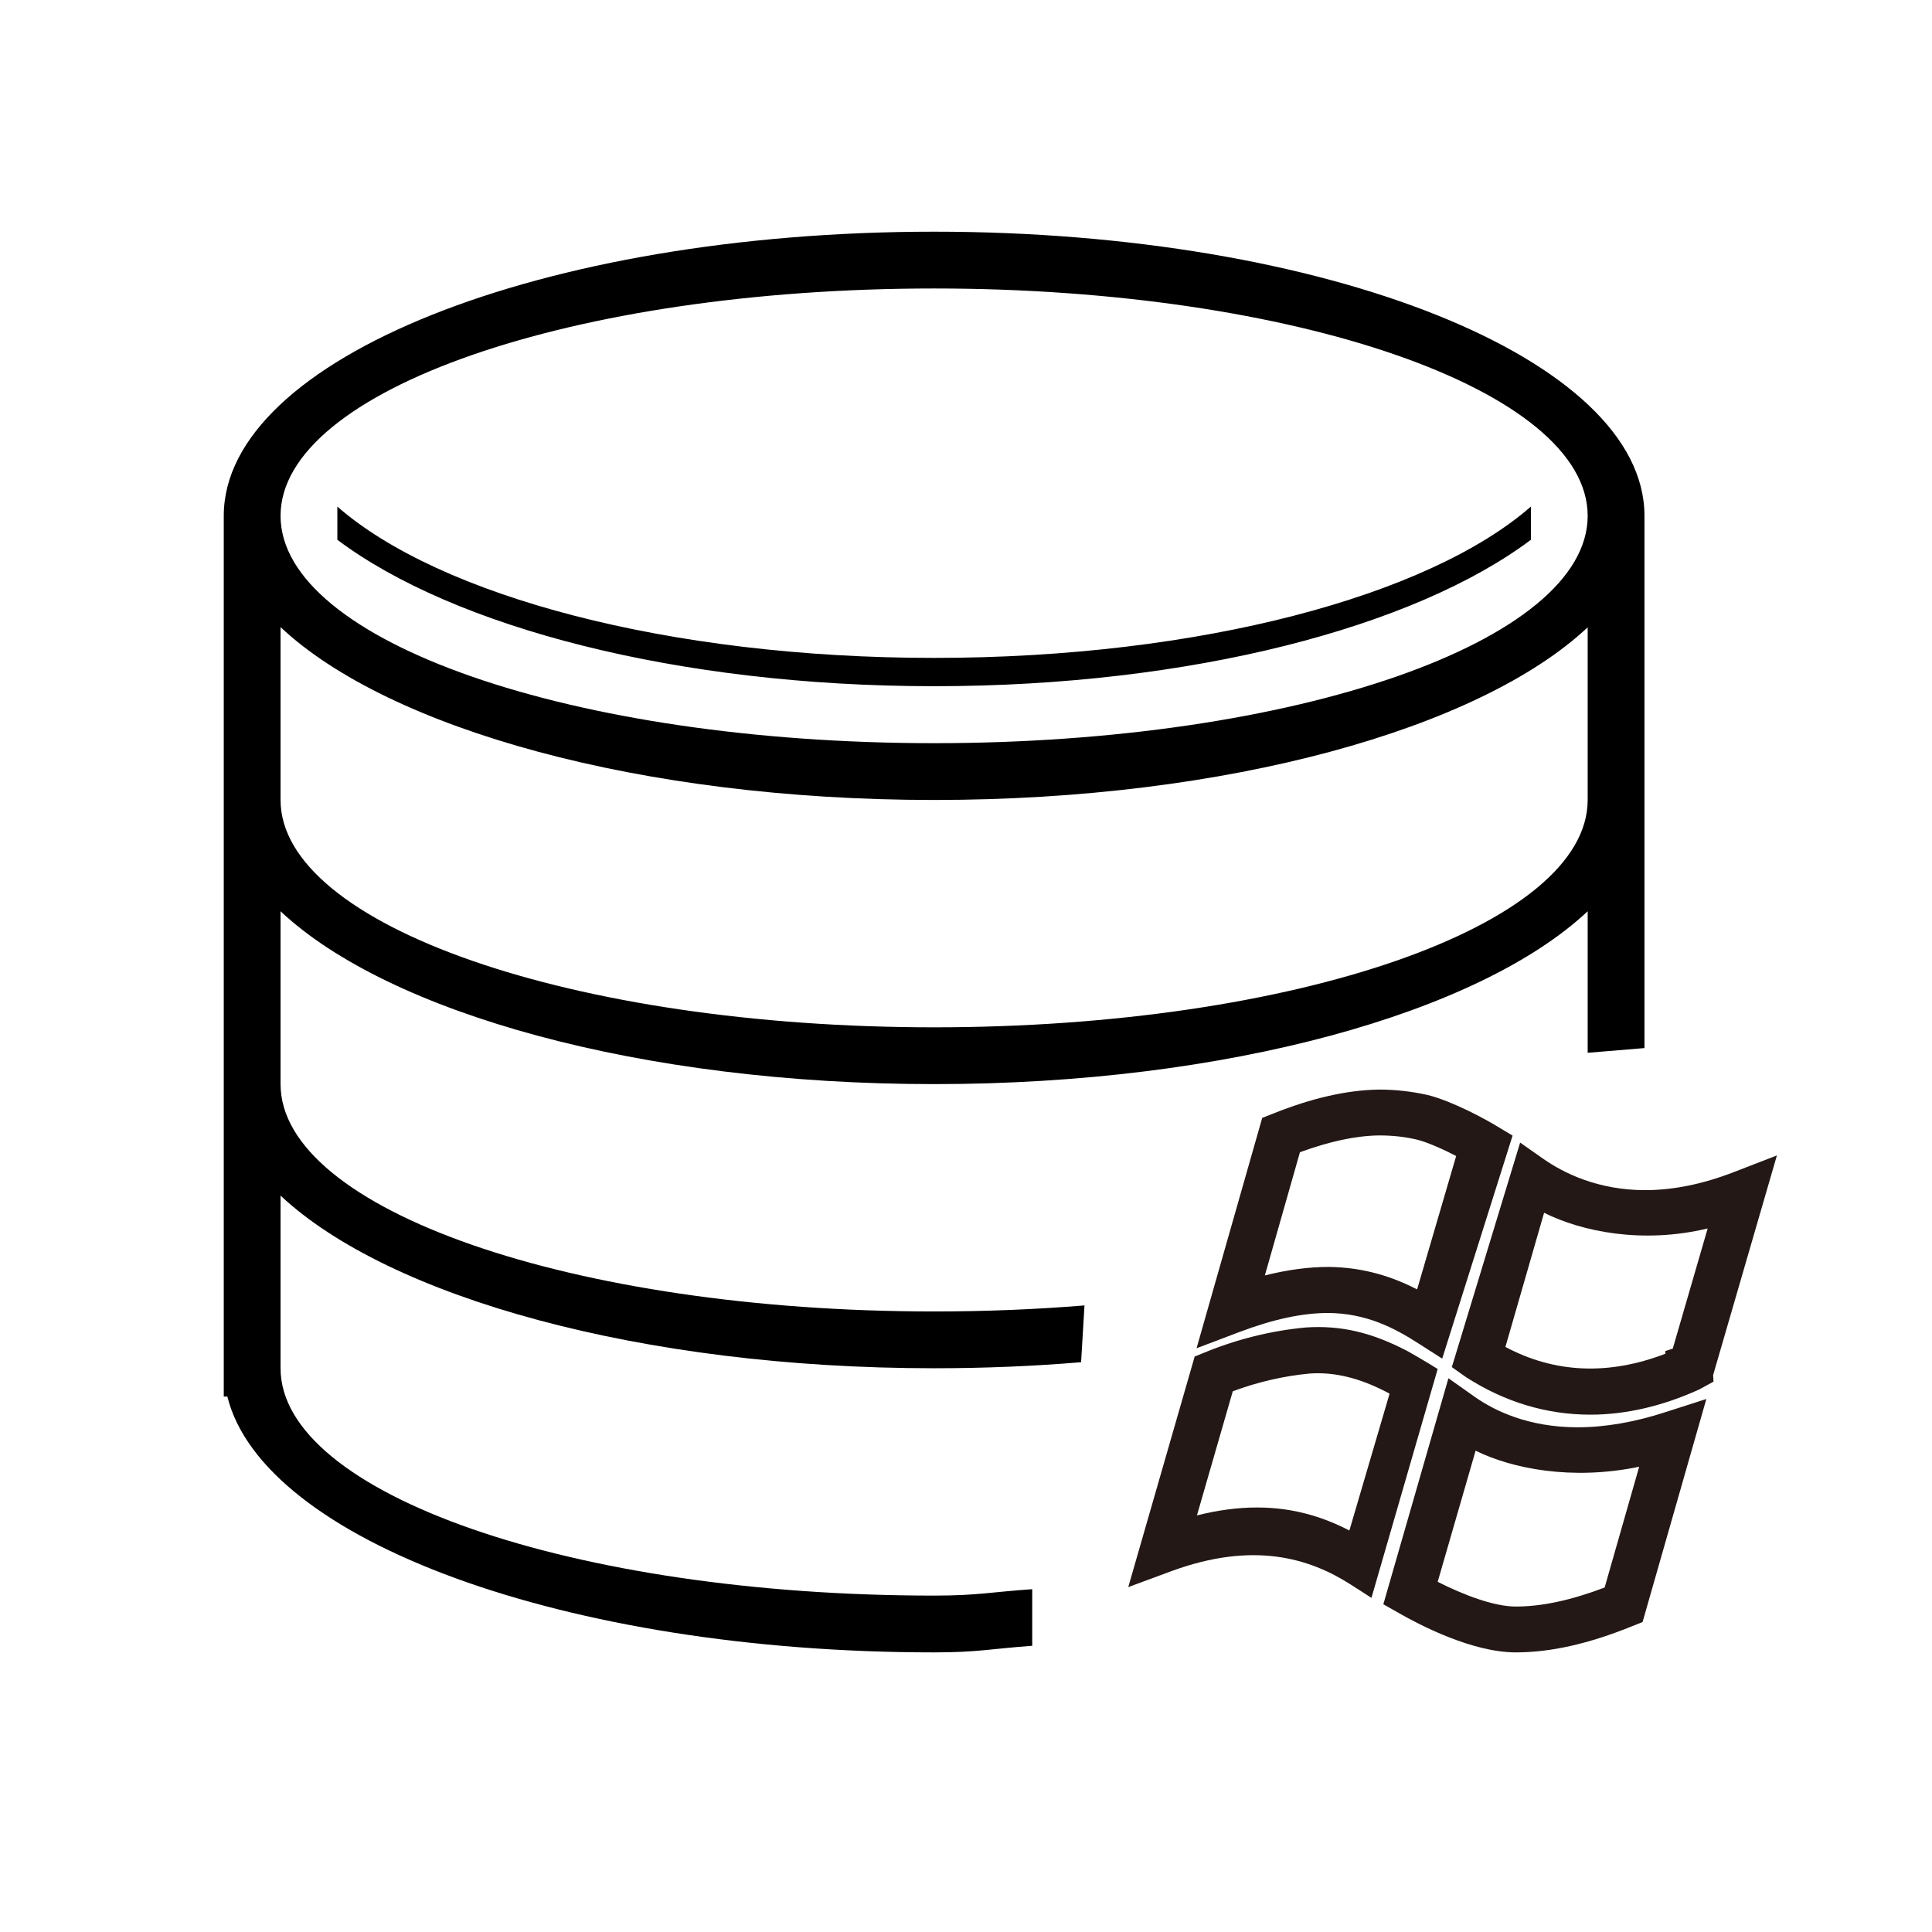
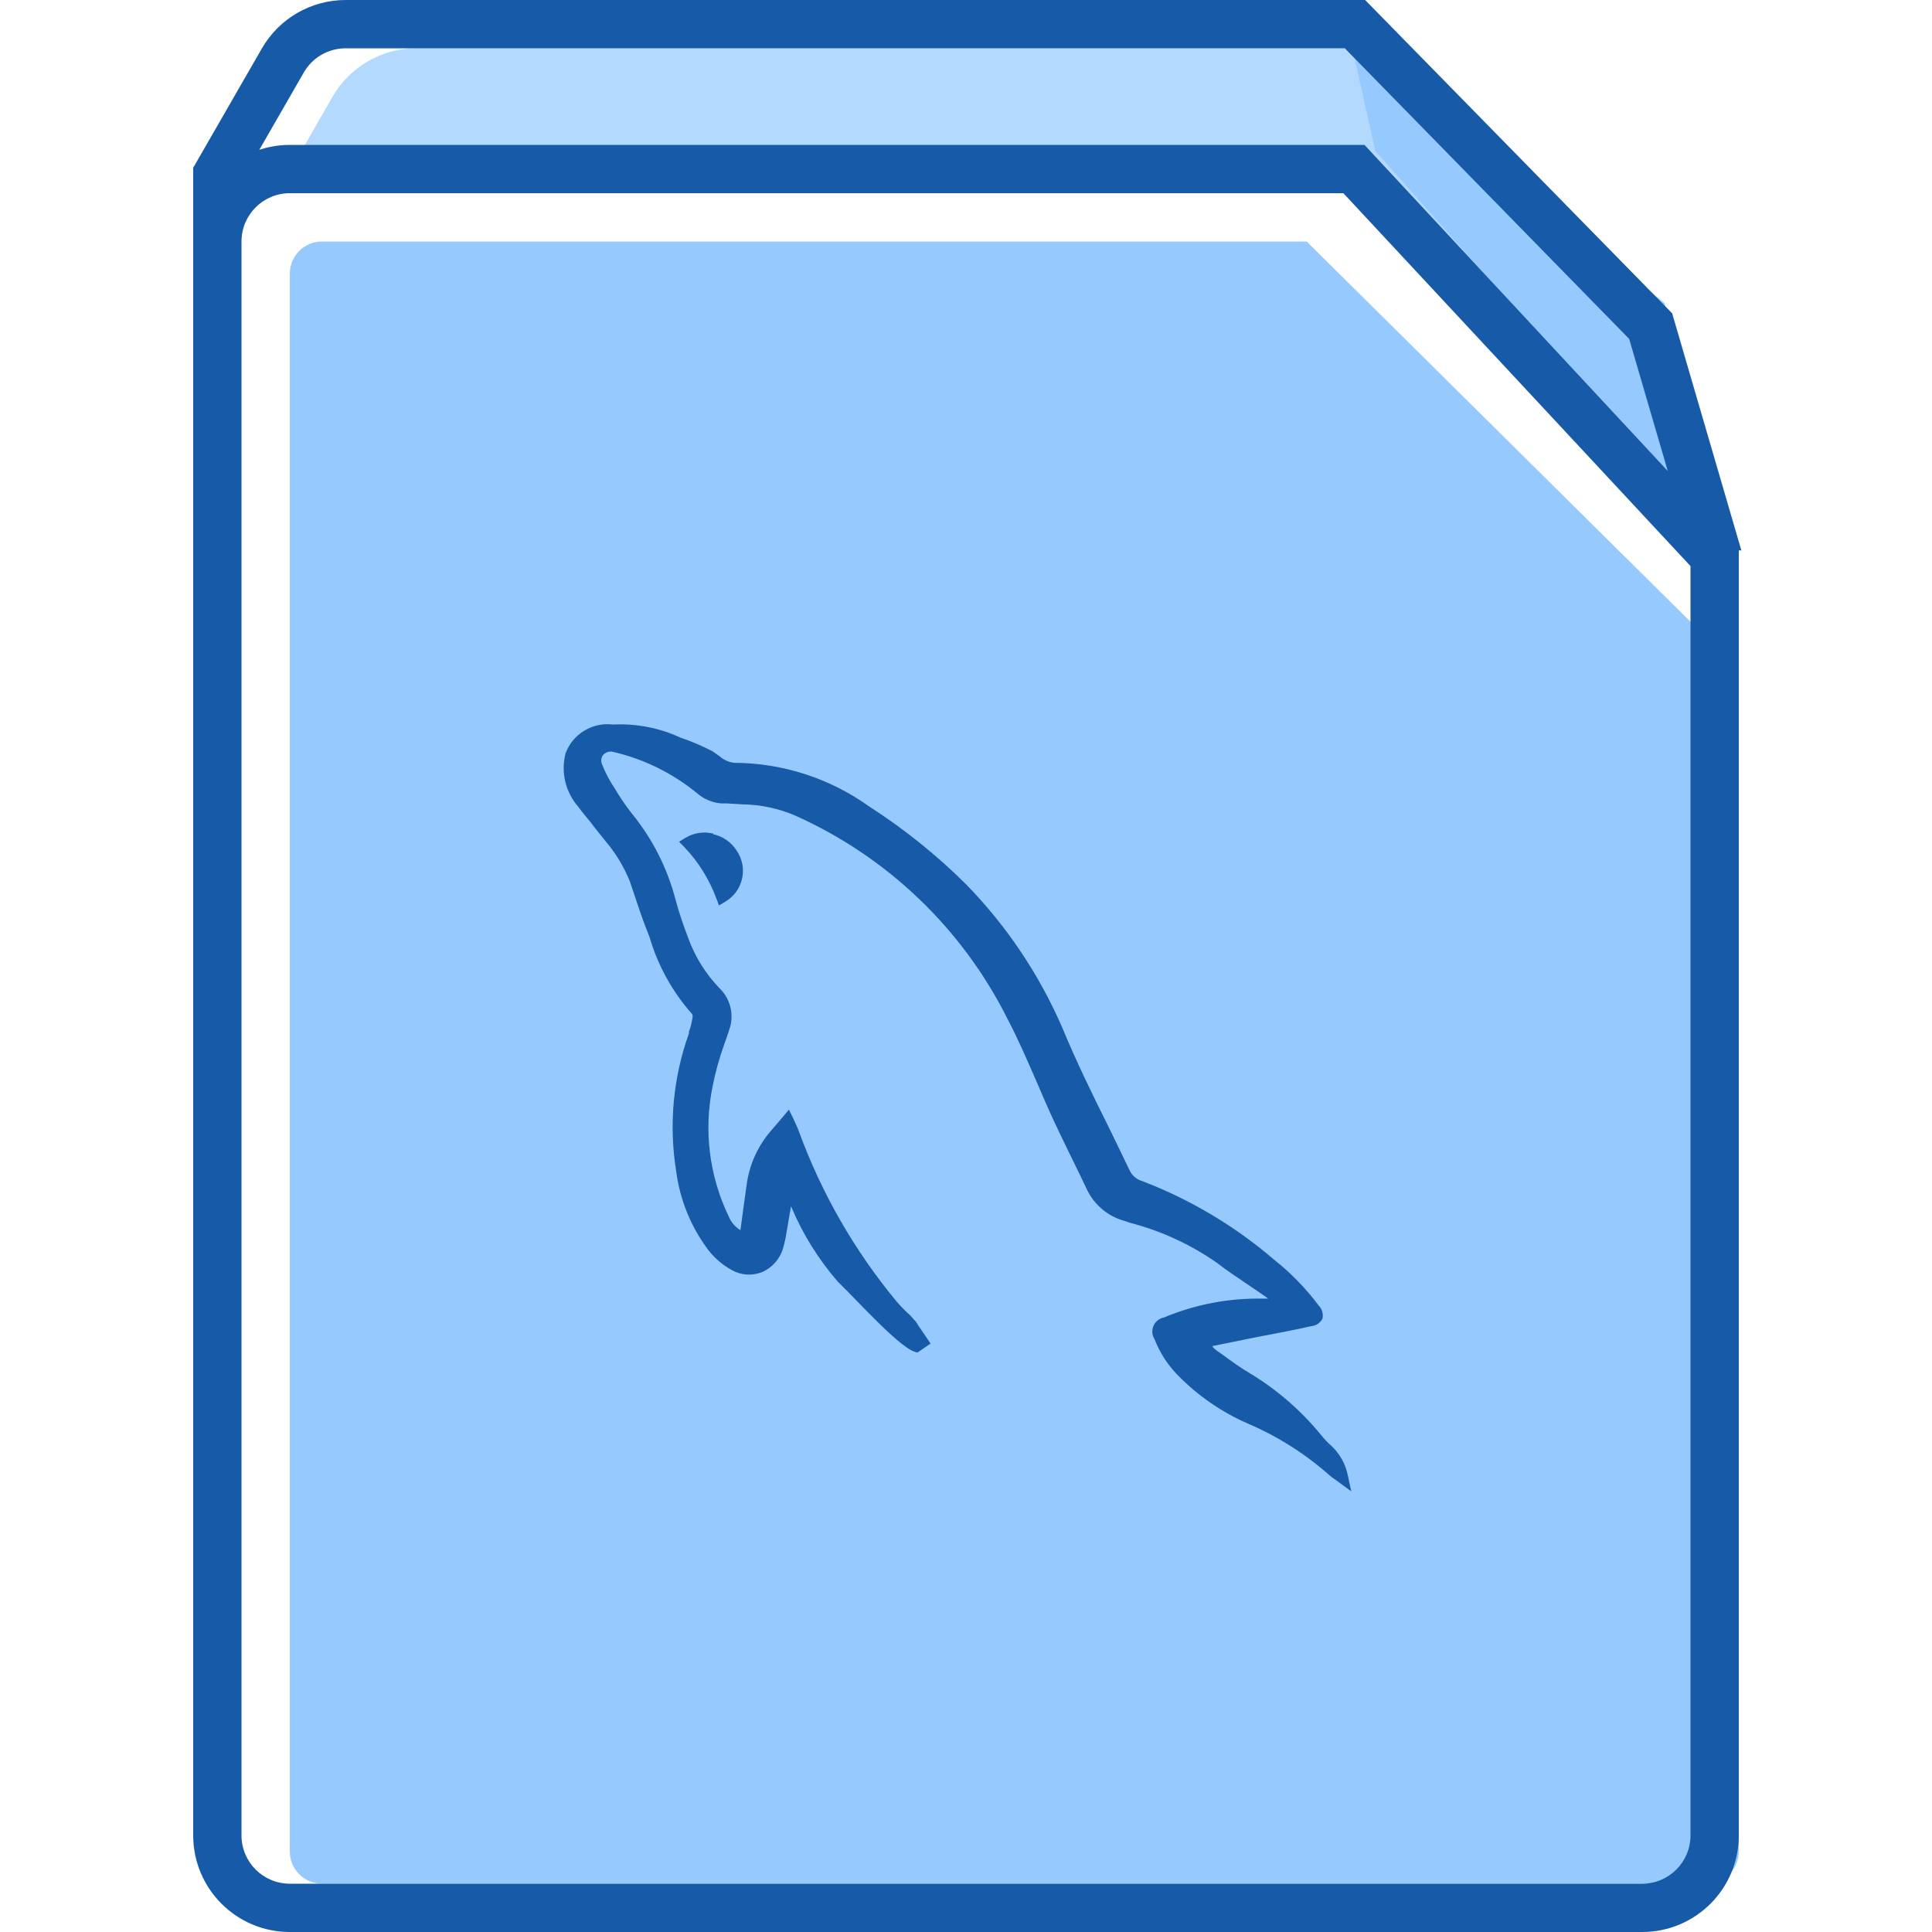
- <svg xmlns="http://www.w3.org/2000/svg" t="1752820941798" class="icon" viewBox="0 0 1024 1024" version="1.1" p-id="7701" width="200" height="200">
-   <path d="M841.5 558v-75c-57.4 53.8-190.9 91.6-346.4 91.6s-289-37.7-346.4-91.6v91.6c0 66.5 155.1 120.5 346.4 120.5 27.4 0 54.1-1.1 79.7-3.2L573 722c-25.1 2.1-51.2 3.2-77.9 3.2-155.5 0-289-37.7-346.4-91.5v91.5c0 66.5 155.1 120.5 346.4 120.5 23.1 0 30.2-1.9 52-3.4v30c-21.9 1.6-29 3.5-52 3.5-195.2 0-355.7-59.4-374.6-135.6h-1.9V273.4c0-83.2 168.6-150.6 376.5-150.6s376.5 67.4 376.5 150.6v282.1l-30.1 2.5zM495.1 152.9c-191.3 0-346.4 53.9-346.4 120.5s155.1 120.5 346.4 120.5S841.5 340 841.5 273.4 686.4 152.9 495.1 152.9z m346.4 179.6C784.1 386.3 650.6 424 495.1 424s-289-37.7-346.4-91.6V424c0 66.5 155.1 120.5 346.4 120.5S841.5 490.6 841.5 424v-91.5z m-662.7-46.4v-17.6c54.1 47.3 175.4 80.2 316.3 80.2s262.2-32.9 316.3-80.2v17.6c-61.7 46.3-180.2 77.6-316.3 77.6s-254.6-31.3-316.3-77.6z" fill="" p-id="7702" />
-   <path d="M803.4 875.8c-23.1 0-50.9-14.5-61.9-20.8l-8.3-4.7 34.5-119.8 14 9.9c10.4 7.3 28.3 16.1 54.5 16.1 14.4 0 30.1-2.7 46.4-8l21.8-7-33.8 118.2-5.5 2.2c-23.1 9.4-43.3 13.9-61.7 13.9zM762 838.4c13.6 6.9 29.8 13.1 41.4 13.1 13.8 0 29.2-3.3 47.1-10.1l18.3-64c-35.7 7.4-67.4 1-86.7-8.5L762 838.4z m-35.1 8.5l-10.9-7c-21.8-14-51.6-23.2-95.3-7.1l-22.7 8.4L633.2 719l5.4-2.2c17.1-7 35.1-11.5 53.4-13.2 19-1.3 35.2 2.8 53.4 12.2l0.4 0.2c3.9 2.2 7.7 4.4 11.5 6.7l4.7 2.9-35.1 121.3zM666.2 799c20 0 35.8 5.4 49 12.2l21.3-72.5c-0.8-0.5-1.6-0.9-2.4-1.3-14.1-7.2-27.2-10.3-39.9-9.4-13.9 1.3-27.6 4.5-40.8 9.4l-19 65.8c11.2-2.8 21.7-4.2 31.8-4.2z m176.7-49.2c-23.2 0-45.4-6.7-65.9-19.9l-7.5-5.3 36.2-119 12.4 8.7c10.8 7.5 28.9 16.5 53.9 16.5 14.8 0 30.5-3.2 46.8-9.5l23-8.9L908 728.8l0.2 3.5-7.7 4.2c-19.4 8.8-38.8 13.3-57.6 13.3z m-45-35.9c26 13.9 54.7 15.2 84.8 3.6l-0.1-1.4 4-1.3 18.5-63.7c-34.5 8.3-66.7 1.7-86.7-8.3l-20.5 71.1z m-33.5 6.2l-12.5-8c-12.9-8.3-27.7-16-47.8-16.2-13.8 0-29.2 3.3-47.2 10.1l-22.7 8.6L669 592.5l5.6-2.2c20.7-8.3 39.1-12.5 56.1-12.8h0.4c8.7 0 17.3 1 25.7 2.9 13.5 3.4 30.7 13 35.6 15.9l9.3 5.6-37.3 118.2z m-60.3-48.6h0.1c19 0.2 34.2 5.4 46.9 11.9l20.7-70.7c-7.2-3.7-15.2-7.3-20.9-8.7-6.3-1.5-13.1-2.2-19.8-2.2h-0.3c-12.4 0.2-26.2 3.2-41.8 8.9L670.4 676c12.1-3 23.2-4.5 33.7-4.5z" fill="#231815" p-id="7703" />
+ <svg xmlns="http://www.w3.org/2000/svg" t="1762738155865" class="icon" viewBox="0 0 1024 1024" version="1.1" p-id="47135" width="200" height="200">
+   <path d="M153.6 90.709L176.299 51.2a51.2 51.2 0 0 1 44.373-25.6h494.336l157.611 166.315L904.533 284.843h-16.299L707.669 90.709z" fill="#B3D9FF" p-id="47136" />
+   <path d="M716.8 25.6l12.117 54.443 190.208 214.016-36.864-133.376L716.8 25.6zM170.667 128h521.899L921.6 354.901V981.333a17.067 17.067 0 0 1-17.067 17.067H170.667a17.067 17.067 0 0 1-17.067-17.067V145.067a17.067 17.067 0 0 1 17.067-17.067z" fill="#96CAFF" p-id="47137" />
+   <path d="M712.021 102.4H153.6a25.6 25.6 0 0 0-25.6 25.6v844.8a25.6 25.6 0 0 0 25.6 25.6h716.8a25.6 25.6 0 0 0 25.6-25.6V300.032zM153.6 76.8h569.6L921.6 290.133v682.667a51.2 51.2 0 0 1-51.2 51.2H153.6a51.2 51.2 0 0 1-51.2-51.2V128a51.2 51.2 0 0 1 51.2-51.2z" fill="#175AA7" p-id="47138" />
+   <path d="M161.024 38.4a25.6 25.6 0 0 1 22.187-12.8h529.579l150.699 154.027 32.427 110.933 27.051 1.195-36.693-125.696L723.541 0H183.211a51.2 51.2 0 0 0-44.373 25.6L102.4 88.917v46.165l25.6-39.253zM714.325 781.824a29.013 29.013 0 0 0-8.533-15.36 42.667 42.667 0 0 1-5.461-5.717 146.603 146.603 0 0 0-38.229-33.109c-4.693-2.731-9.216-6.059-13.653-9.301l-3.499-2.475a9.387 9.387 0 0 1-2.475-2.389l23.125-4.693 8.533-1.621c6.912-1.365 13.909-2.645 20.821-4.267a7.424 7.424 0 0 0 5.973-3.925 7.68 7.68 0 0 0-2.048-7.083 131.243 131.243 0 0 0-23.381-24.064 238.08 238.08 0 0 0-70.059-41.813 10.667 10.667 0 0 1-6.741-5.717c-3.669-7.765-7.509-15.531-11.264-23.296-8.533-17.067-17.067-34.56-24.405-52.309a252.928 252.928 0 0 0-51.2-76.203A313.173 313.173 0 0 0 460.8 427.52a123.733 123.733 0 0 0-71.595-23.211 13.995 13.995 0 0 1-7.936-3.584l-3.669-2.56a121.429 121.429 0 0 0-17.067-7.253 75.691 75.691 0 0 0-35.157-6.912h-0.683a23.723 23.723 0 0 0-24.917 15.189 31.147 31.147 0 0 0 6.656 28.331c2.816 4.011 5.803 6.997 8.533 10.837l6.059 7.595a76.8 76.8 0 0 1 12.885 21.419l1.792 5.291c2.645 8.021 5.291 16.043 8.533 23.893A106.581 106.581 0 0 0 366.933 537.6a4.096 4.096 0 0 1 0 2.389 36.096 36.096 0 0 1-1.792 6.912v0.853a146.773 146.773 0 0 0-6.741 73.045 88.235 88.235 0 0 0 17.067 41.813 40.619 40.619 0 0 0 12.288 10.496 18.603 18.603 0 0 0 16.213 1.109 19.883 19.883 0 0 0 11.179-12.971 62.208 62.208 0 0 0 1.707-7.936l2.389-13.995a148.139 148.139 0 0 0 24.832 40.021C454.485 689.323 478.891 716.8 486.4 716.8l6.827-4.693-5.803-8.533c-0.768-0.853-1.536-2.731-2.304-3.413s-2.133-2.56-3.243-3.499a75.264 75.264 0 0 1-6.656-6.827 306.176 306.176 0 0 1-51.797-90.197c-0.512-1.365-1.109-2.731-1.792-4.181l-1.195-2.645-2.304-4.693-3.328 4.011-3.669 4.267-2.987 3.499a54.528 54.528 0 0 0-12.288 27.221l-0.597 4.181c-0.939 6.827-1.877 13.483-2.816 20.736a15.445 15.445 0 0 1-6.229-7.339 108.373 108.373 0 0 1-8.533-68.864 153.6 153.6 0 0 1 6.315-22.699c0.853-2.304 1.621-4.608 2.389-6.997a20.821 20.821 0 0 0-4.949-22.272 75.093 75.093 0 0 1-16.555-26.368c-2.475-6.656-4.949-13.483-6.741-20.309a120.064 120.064 0 0 0-23.381-46.165A121.771 121.771 0 0 1 325.973 418.133a67.243 67.243 0 0 1-6.912-13.141 4.864 4.864 0 0 1 0.768-5.035 5.461 5.461 0 0 1 5.461-1.365 109.141 109.141 0 0 1 43.861 21.589 22.613 22.613 0 0 0 12.885 5.632h2.901l8.533 0.512a73.472 73.472 0 0 1 28.245 6.059 231.424 231.424 0 0 1 112.213 107.52c5.803 11.008 10.837 22.784 15.787 34.133 2.816 6.485 5.547 12.971 8.533 19.371 4.523 9.728 9.301 19.371 13.995 29.013l4.096 8.533a30.976 30.976 0 0 0 19.627 16.128l2.987 1.024a143.275 143.275 0 0 1 46.08 21.248c5.291 4.096 10.923 7.851 16.384 11.52 3.413 2.304 6.741 4.523 10.069 6.912l0.683 0.512h-2.987a129.109 129.109 0 0 0-52.224 9.984 7.595 7.595 0 0 0-5.035 11.52 56.32 56.32 0 0 0 11.947 18.688 117.589 117.589 0 0 0 37.888 26.197 160.085 160.085 0 0 1 42.667 27.051 29.525 29.525 0 0 0 3.243 2.475l8.533 6.229z" fill="#175AA7" p-id="47139" />
+   <path d="M378.197 441.856a19.712 19.712 0 0 0-14.933 2.219l-3.328 2.048 2.731 2.816a79.445 79.445 0 0 1 17.067 27.392l1.365 3.584 3.243-1.963a18.944 18.944 0 0 0 5.973-27.307 19.797 19.797 0 0 0-12.459-8.533" fill="#175AA7" p-id="47140" />
</svg>
